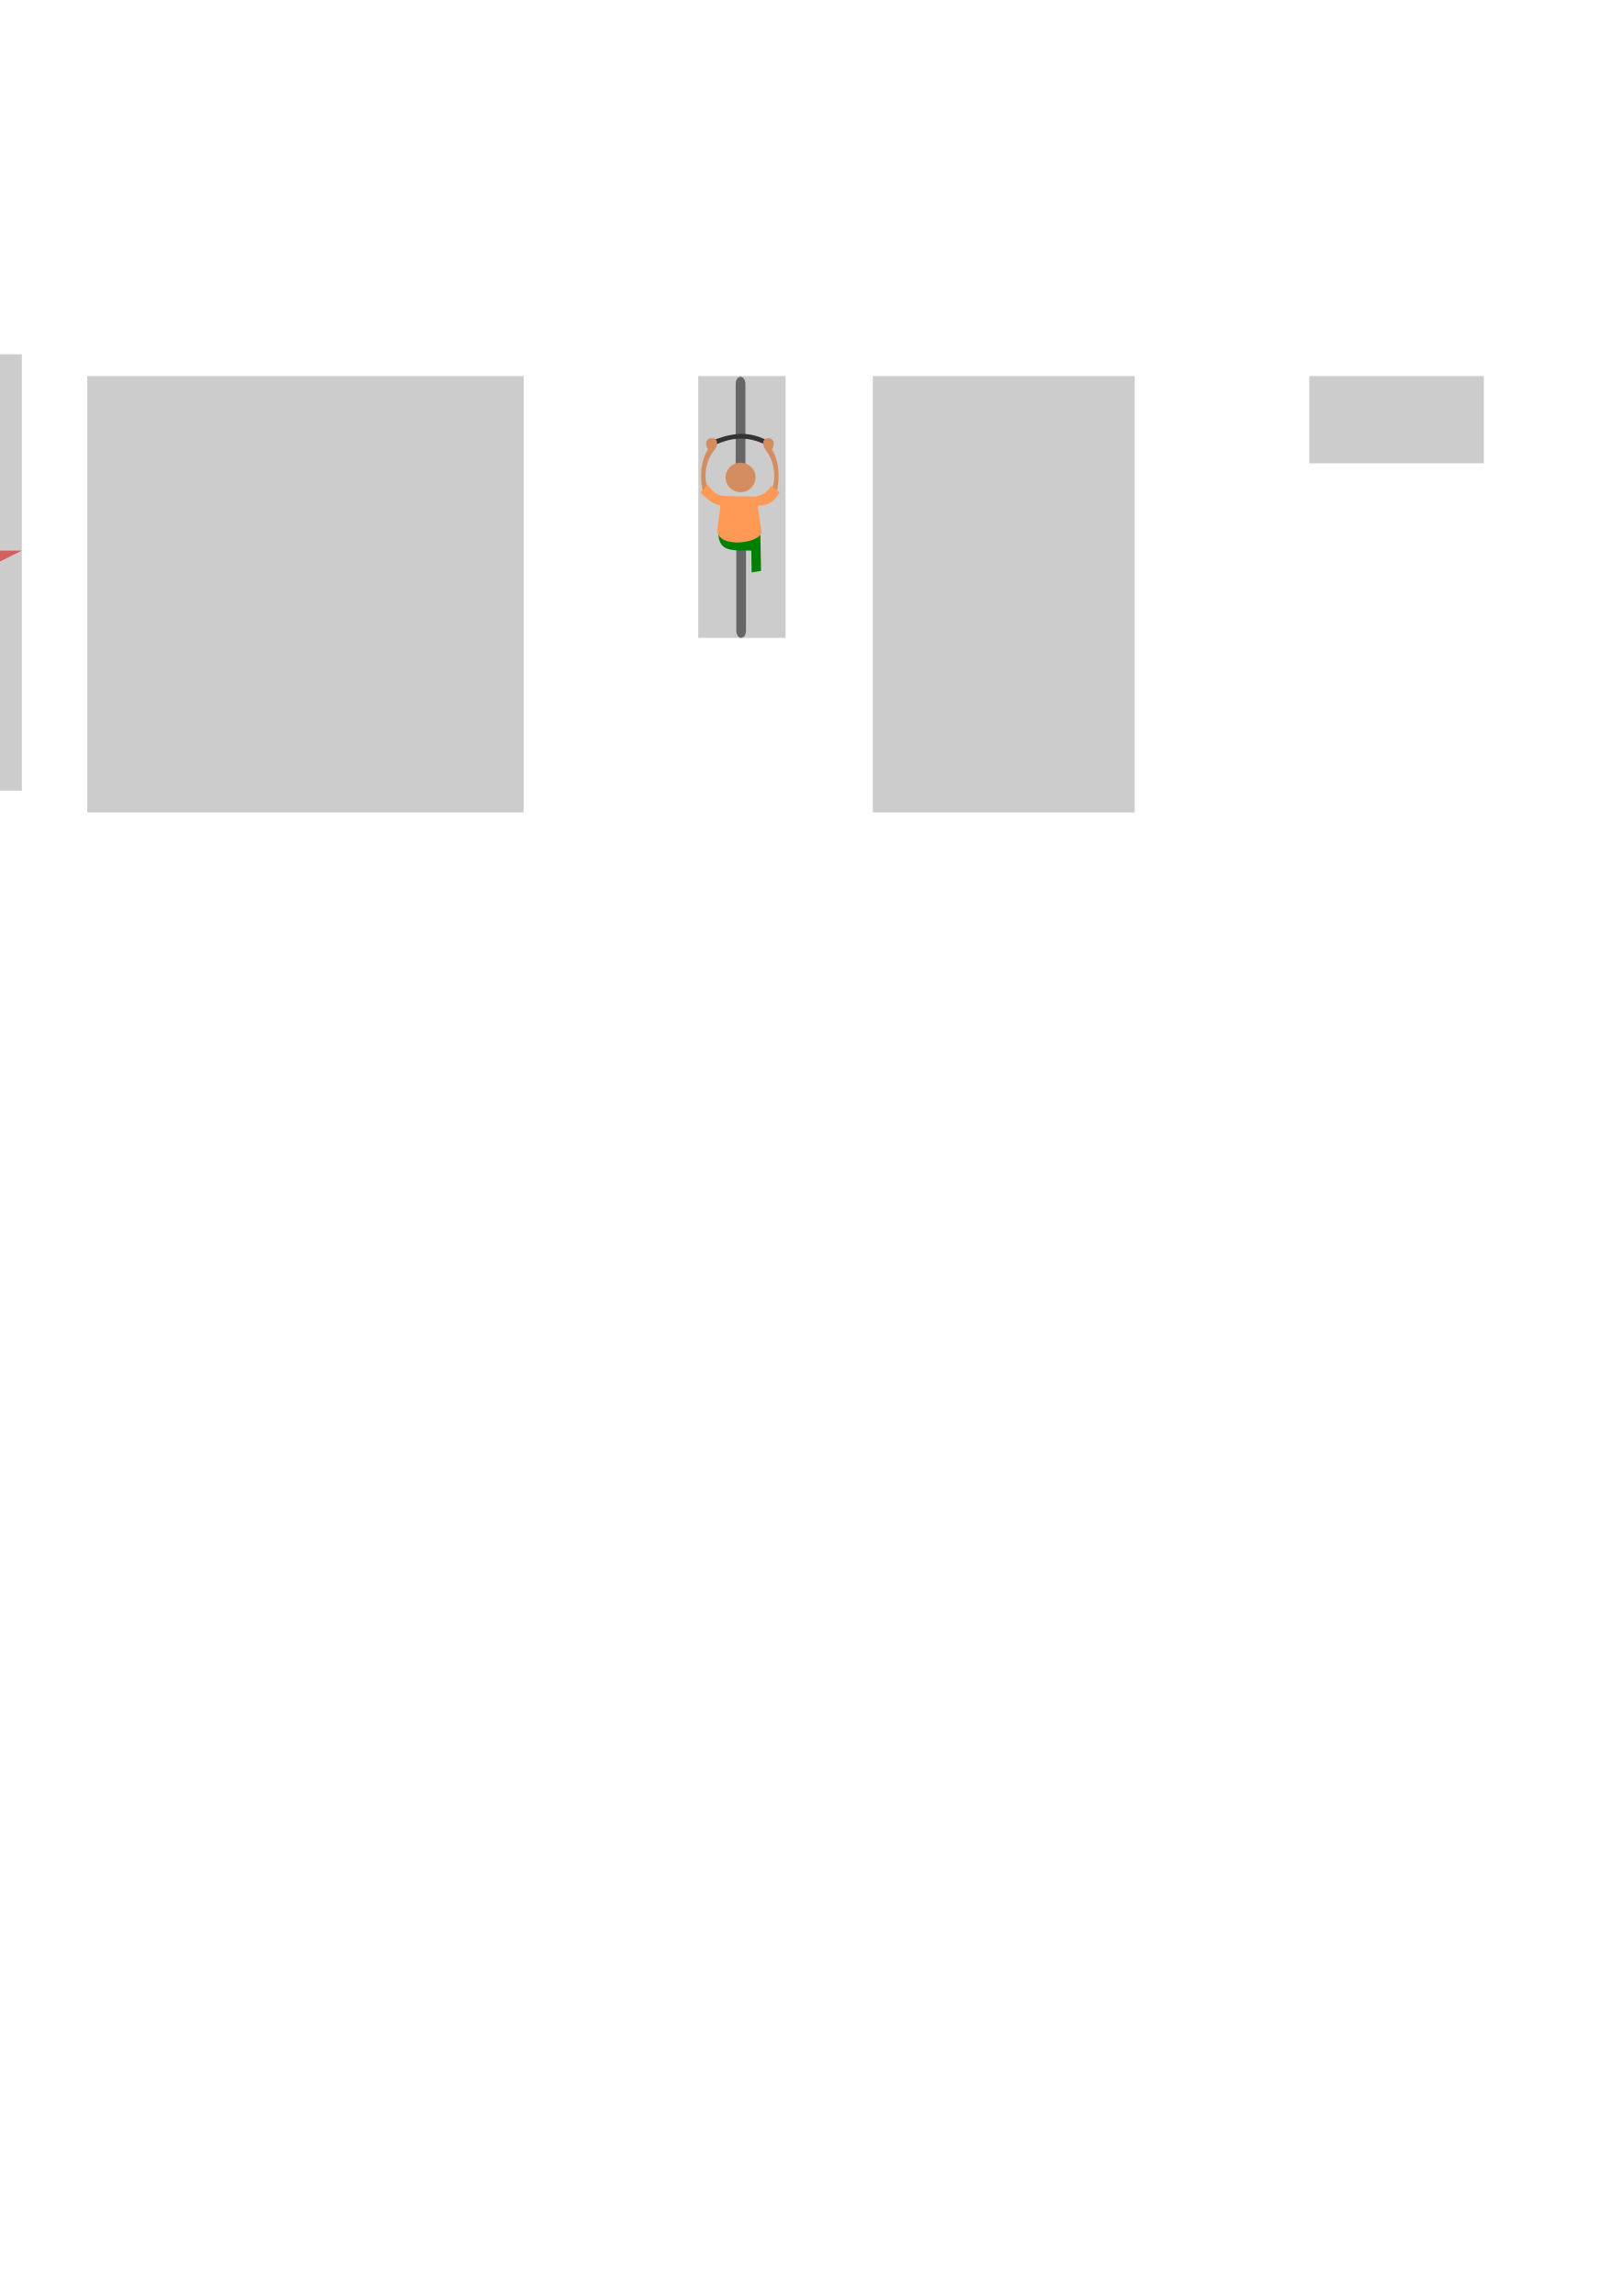
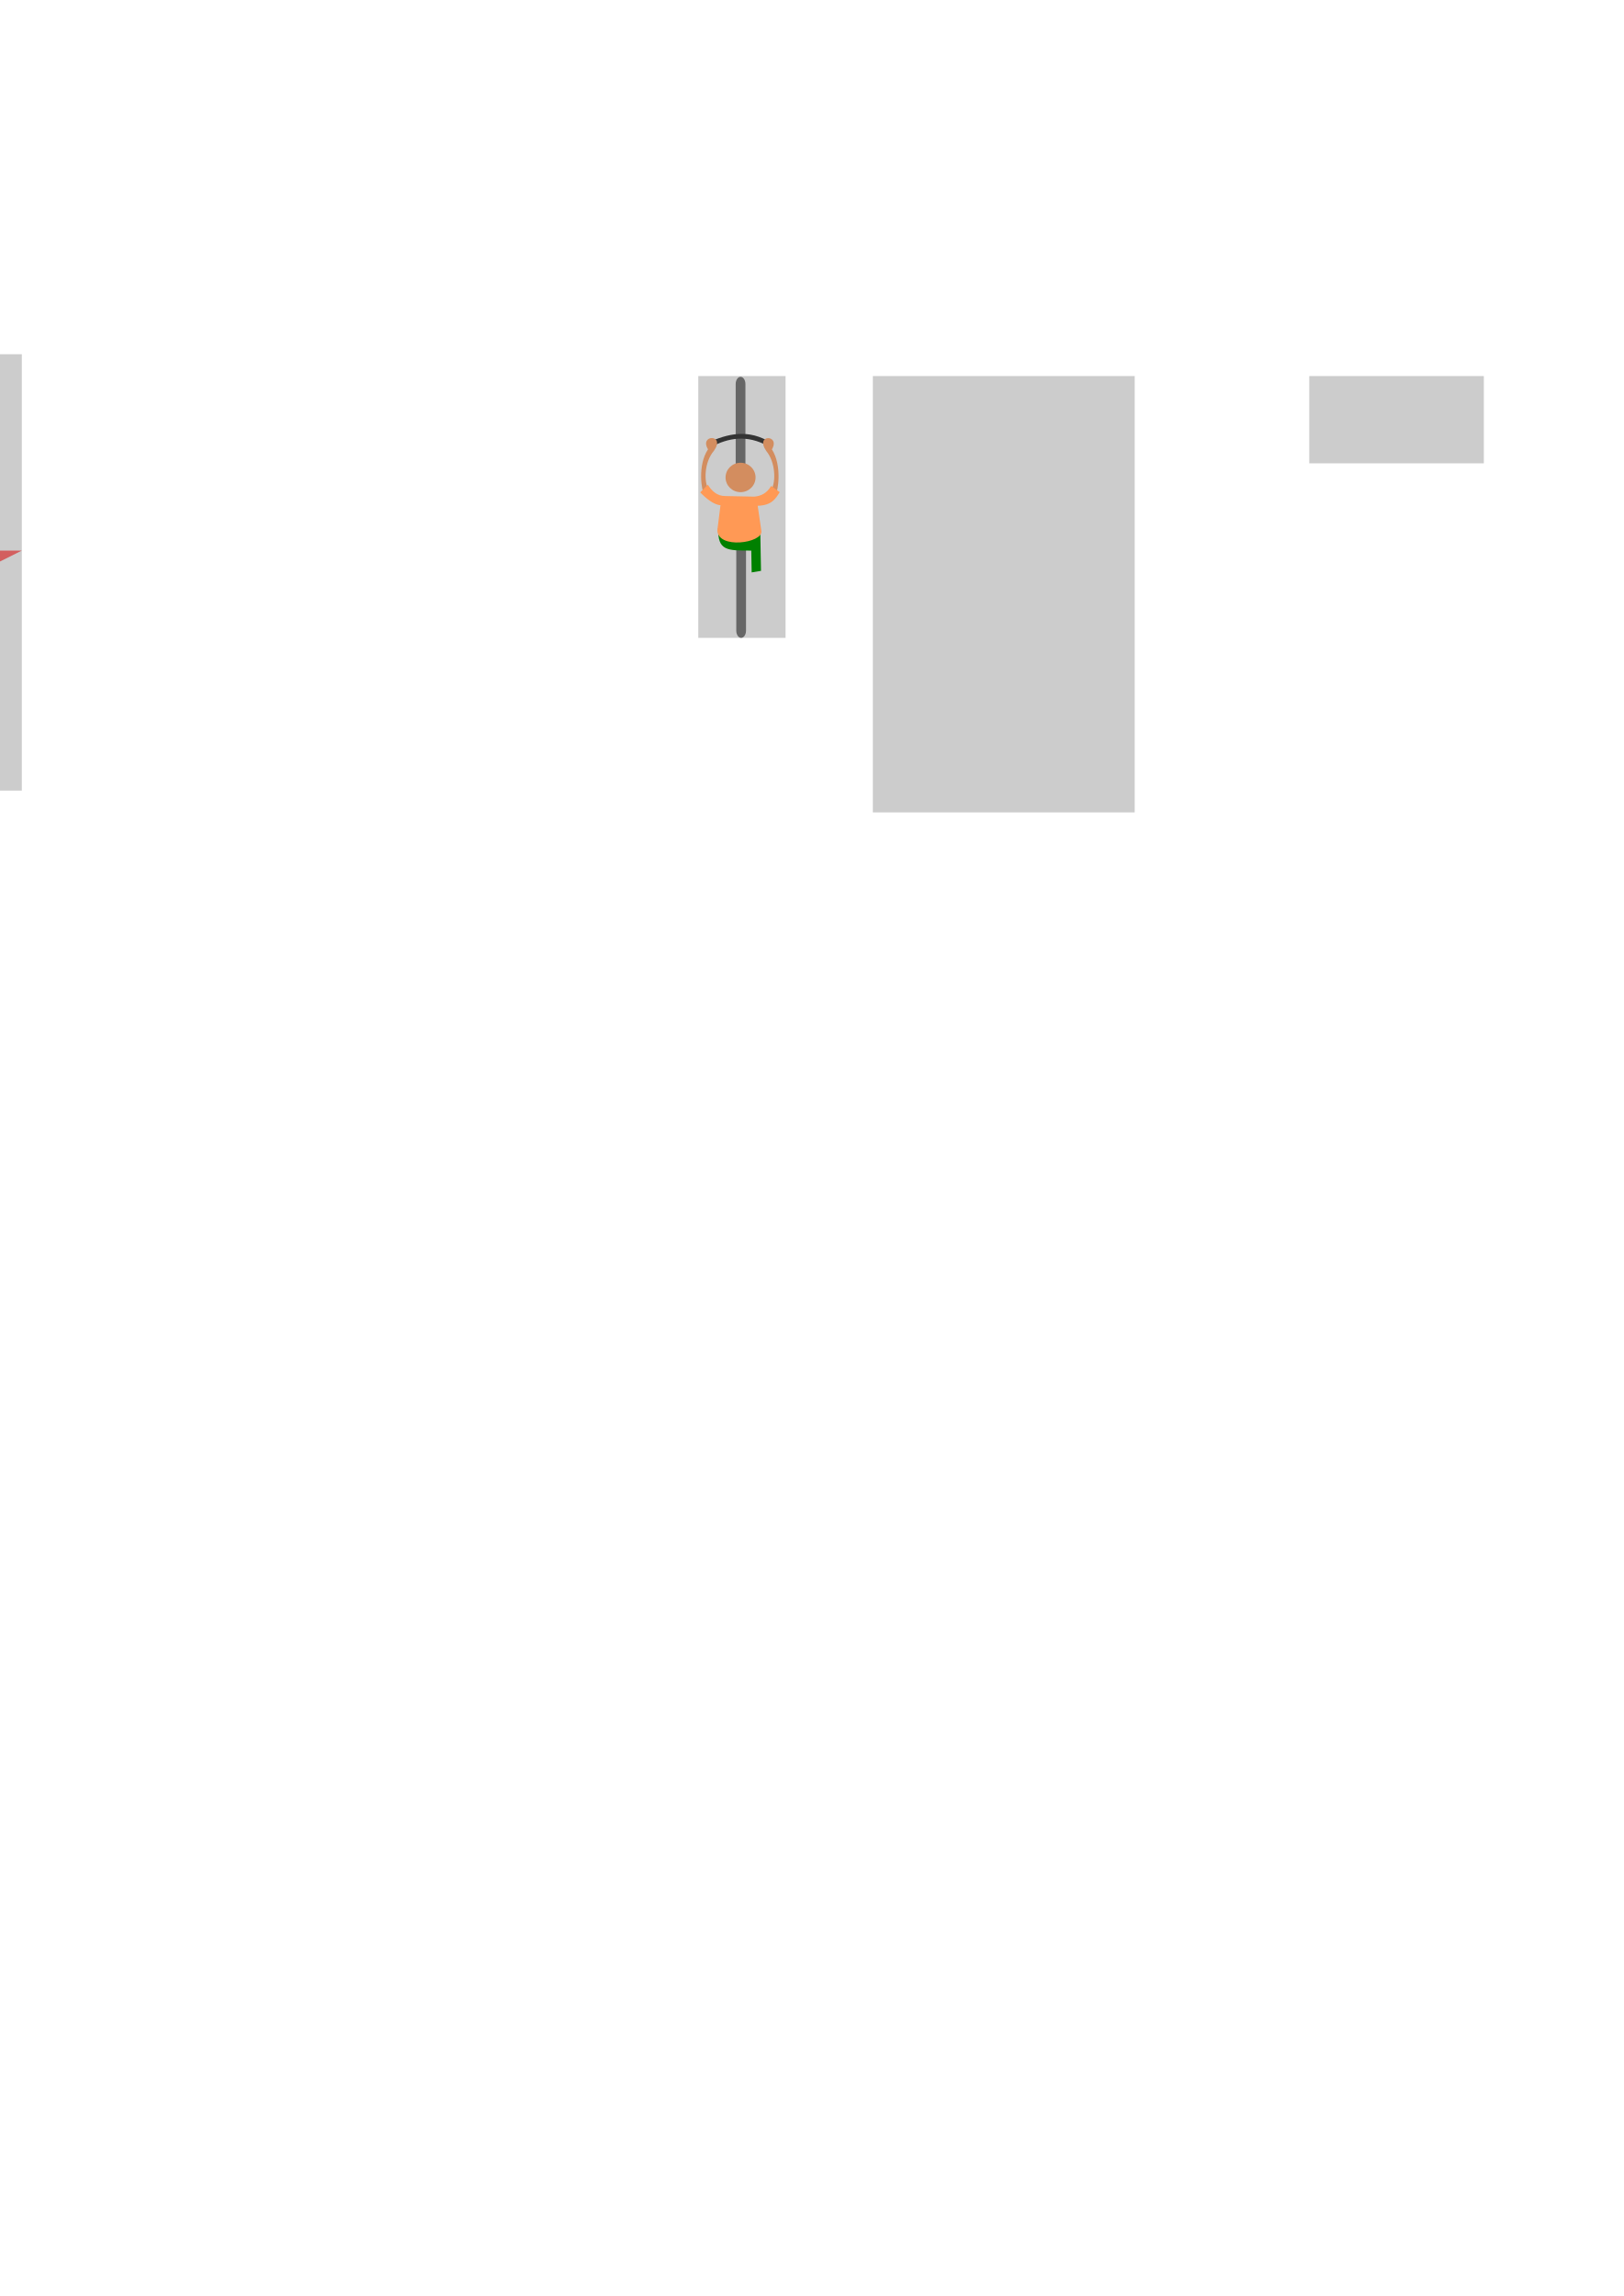
<svg xmlns="http://www.w3.org/2000/svg" width="744.094" height="1052.362" id="svg2" version="1.1">
  <defs id="defs4" />
  <g id="layer1">
    <rect style="fill:#cccccc;fill-opacity:1;stroke:none" id="rect2987" width="120" height="0" x="40" y="52.362" />
-     <rect style="fill:#cccccc;fill-opacity:1;stroke:none" id="rect2989" width="200" height="200" x="40" y="172.362" />
    <rect style="fill:#cccccc;fill-opacity:1;stroke:none" id="rect2991" width="40" height="120" x="320" y="172.362" />
    <rect style="fill:#cccccc;fill-opacity:1;stroke:none" id="rect2993" width="120" height="200" x="400" y="172.362" />
    <rect style="fill:#cccccc;fill-opacity:1;stroke:none" id="rect2995" width="80" height="40" x="600" y="172.362" />
    <rect style="fill:#cccccc;fill-opacity:1;stroke:none" id="rect2989-3" width="200" height="200" x="-190" y="162.362" />
    <path style="fill:#d35f5f;stroke:none;stroke-width:1px;stroke-linecap:butt;stroke-linejoin:miter;stroke-opacity:1" d="m -170,202.362 40,50 -60,30 60,10 -30,60 60,-50 10,60 20,-60 60,40 -40,-60 60,-30 -70,0 40,-60 -60,50 -10,-80 -20,70 z" id="path3017" />
    <path style="fill:#ffe680;stroke:none" d="m -90,177.362 5,75 55,-50 -40,55 60,0 -50,25 40,50 -50,-40 -20,55 -5,-55 -55,45 30,-50 -60,-5 60,-30 -35,-40 50,30 z" id="path3787" />
    <rect style="fill:#cccccc;fill-opacity:1;stroke:none" id="rect2989-3-7" width="200" height="200" x="-400" y="162.362" />
    <path style="fill:#d35f5f;stroke:none" d="m -380,202.362 c -25,20 -23.936,52.382 30,50 -31.969,4.276 -50,15 -50,30 0,40 36.505,15.245 60,10 -30.724,16.546 -50,55 -30,60 25,5 40,0 60,-50 -3.055,20 -15,60 10,60 50,0 37.404,-16.558 30,-45 40.858,56.439 35,35 50,25 15,-10 25,-30 -30,-55 55,35 50,-10 50,-35 -0.364,-25.192 -32.954,-9.072 -60,-5 65,-30 50,-35 30,-55 -24.474,-17.895 -51.856,7.427 -55,35 -3.333,-26.667 30,-65 -15,-65 -40,0 -38.132,14.343 -25,55 -17.312,-12.944 -30,-35 -55,-15 z" id="path3017-3" />
    <path style="fill:#ffe680;stroke:none" d="m -300,177.362 5,75 55,-50 -40,55 60,0 -50,25 40,50 -50,-40 -20,55 -5,-55 -55,45 30,-50 -60,-5 60,-30 -35,-40 50,30 z" id="path3787-1" />
    <rect style="fill:#cccccc;fill-opacity:1;stroke:none" id="rect2989-3-7-0" width="200" height="200" x="-610" y="162.362" />
    <path style="fill:#333333;stroke:none" d="m -605,182.362 c -5,10 -10,65 15,70 -20,5 -20,15 -20,30 0,40 6.505,35.245 30,30 -30.724,16.546 -20,35 0,40 25,5 50,10 55,-30 -3.055,20 -10,40 15,40 50,0 52.404,3.442 45,-25 20,20 35,25 50,20 5,-20 10,-45 -45,-70 55,35 50,-10 50,-35 -0.364,-25.192 -2.954,-19.072 -30,-15 40,-20 36.529,-41.656 15,-60 -23.077,-19.663 -51.856,7.427 -55,35 -3.333,-26.667 45,-50 -30,-50 -40,0 -45,10 -45,30 -17.312,-12.944 -35.682,-38.636 -50,-10 z" id="path3017-3-1" />
    <path style="fill:#cccccc;stroke:none" d="m -575,257.362 c -39.82,7.67 -29.504,21.947 -20,40 -10.216,-24.13 3.382,-31.971 20,-40 z" id="path3837" />
    <path style="fill:#cccccc;stroke:none" d="m -561.692,197.733 c -38.319,-41.96 -37.989,-5.771 -37.881,23.771 0.681,-42.866 15.92,-44.942 37.881,-23.771 z" id="path3837-6" />
    <path style="fill:#cccccc;stroke:none" d="m -420,212.362 c -3.521,-40.399 -18.786,-31.61 -37.723,-24.02 25.055,-7.673 31.452,6.662 37.723,24.02 z" id="path3837-7" />
    <path style="fill:#cccccc;stroke:none" d="m -455,337.362 c 44.759,35.009 40,5 25,-25 15,45 0.173,42.227 -25,25 z" id="path3837-6-6" />
    <path style="fill:#cccccc;stroke:none" d="m -485,202.362 c 15,-45 -25,-35 -45,-30 25,0 45,-10 45,30 z" id="path3837-5" />
    <path style="fill:#cccccc;stroke:none" d="m -520,332.362 c -13.384,31.8 20.146,25.348 36.911,22.123 -20.833,-0.42 -37.697,6.367 -36.911,-22.123 z" id="path3837-5-2" />
    <path style="fill:#cccccc;stroke:none" d="m -580.431,314.591 c -6.8,39.978 10.191,35.331 30.431,32.771 -26.181,1.094 -28.748,-14.391 -30.431,-32.771 z" id="path3837-7-3" />
    <path style="fill:#cccccc;stroke:none" d="m -450.87,289.071 c 39.008,11.083 36.226,-6.31 35.87,-26.709 -1.744,26.145 -17.416,27.024 -35.87,26.709 z" id="path3837-7-2" />
    <path style="fill:#cccccc;stroke:none" d="m -519.642,212.328 c -40.107,-5.991 -35.118,10.902 -32.15,31.087 -1.623,-26.153 13.808,-29.033 32.15,-31.087 z" id="path3837-7-1" />
    <path style="fill:#cccccc;stroke:none" d="m -460.842,261.271 c 8.321,-39.689 -8.834,-35.694 -29.158,-33.909 26.203,-0.093 28.178,15.479 29.158,33.909 z" id="path3837-7-0" />
    <path style="fill:#cccccc;stroke:none" d="m -544.493,270.321 c -13.918,38.089 3.633,36.591 24.003,37.734 -25.947,-3.659 -25.672,-19.354 -24.003,-37.734 z" id="path3837-7-6" />
    <path style="fill:#cccccc;stroke:none" d="m -496.152,319.448 c 40.276,4.722 34.756,-12.005 31.152,-32.086 2.447,26.089 -12.885,29.455 -31.152,32.086 z" id="path3837-7-02" />
    <rect style="fill:#666666;fill-opacity:1;stroke:none" id="rect4000" width="4.464" height="45.357" x="337.143" y="172.719" ry="3.311" />
    <rect style="fill:#666666;fill-opacity:1;stroke:none" id="rect4000-4" width="4.464" height="45.357" x="337.411" y="247.005" ry="3.311" />
    <path style="fill:#008000;stroke:none" d="m 329.107,242.184 c 6.881,-0.25 13.825,0.174 19.286,0.357 l 0.357,19.107 -4.286,0.714 -0.179,-10 c -11.407,0.025 -15.311,-0.035 -15.179,-10.179 z" id="path4020" />
    <path style="fill:#d38d5f;fill-opacity:1;stroke:none" id="path4042" d="m 346.786,220.264 a 6.875,6.741 0 1 1 -13.75,0 6.875,6.741 0 1 1 13.75,0 z" transform="translate(-0.5357143,-1.428571)" />
    <path style="fill:#333333;stroke:none" d="m 324.018,203.076 1.696,1.875 c 8.069,-4.312 16.611,-5.854 26.339,-0.446 l 1.518,-1.429 c -10.568,-6.736 -20.164,-4.343 -29.554,0 z" id="path4046" />
    <path style="fill:#d38d5f;stroke:none;stroke-width:1px;stroke-linecap:butt;stroke-linejoin:miter;stroke-opacity:1" d="m 324.464,205.934 c -4.224,-6.913 8.284,-7.084 2.679,0.714 -4.419,5.179 -4.653,14.107 -2.411,17.768 l -2.054,2.143 c -1.09,-1.296 -3.165,-13.188 1.786,-20.625 z" id="path4022" />
    <path style="fill:#d38d5f;stroke:none" d="m 353.738,205.97 c 4.082,-6.913 -8.006,-7.084 -2.589,0.714 4.271,5.179 4.496,14.107 2.33,17.768 l 1.985,2.143 c 1.053,-1.296 3.059,-13.188 -1.726,-20.625 z" id="path4022-9" />
    <path style="fill:#ff9955;stroke:none;stroke-width:1px;stroke-linecap:butt;stroke-linejoin:miter;stroke-opacity:1" d="m 324.375,222.184 -3.482,3.482 c 2.318,2.471 6.142,5.729 9.286,5.893 L 328.75,242.898 c -0.006,9.034 20.848,6.009 20.179,0.536 l -1.696,-11.607 c 6.508,-0.196 8.212,-3.275 10.089,-6.25 l -3.929,-2.857 c -1.931,3.35 -4.65,4.649 -7.768,4.911 L 332.5,227.362 c -3.957,0.008 -6.227,-2.268 -8.125,-5.179 z" id="path4044" />
  </g>
</svg>
